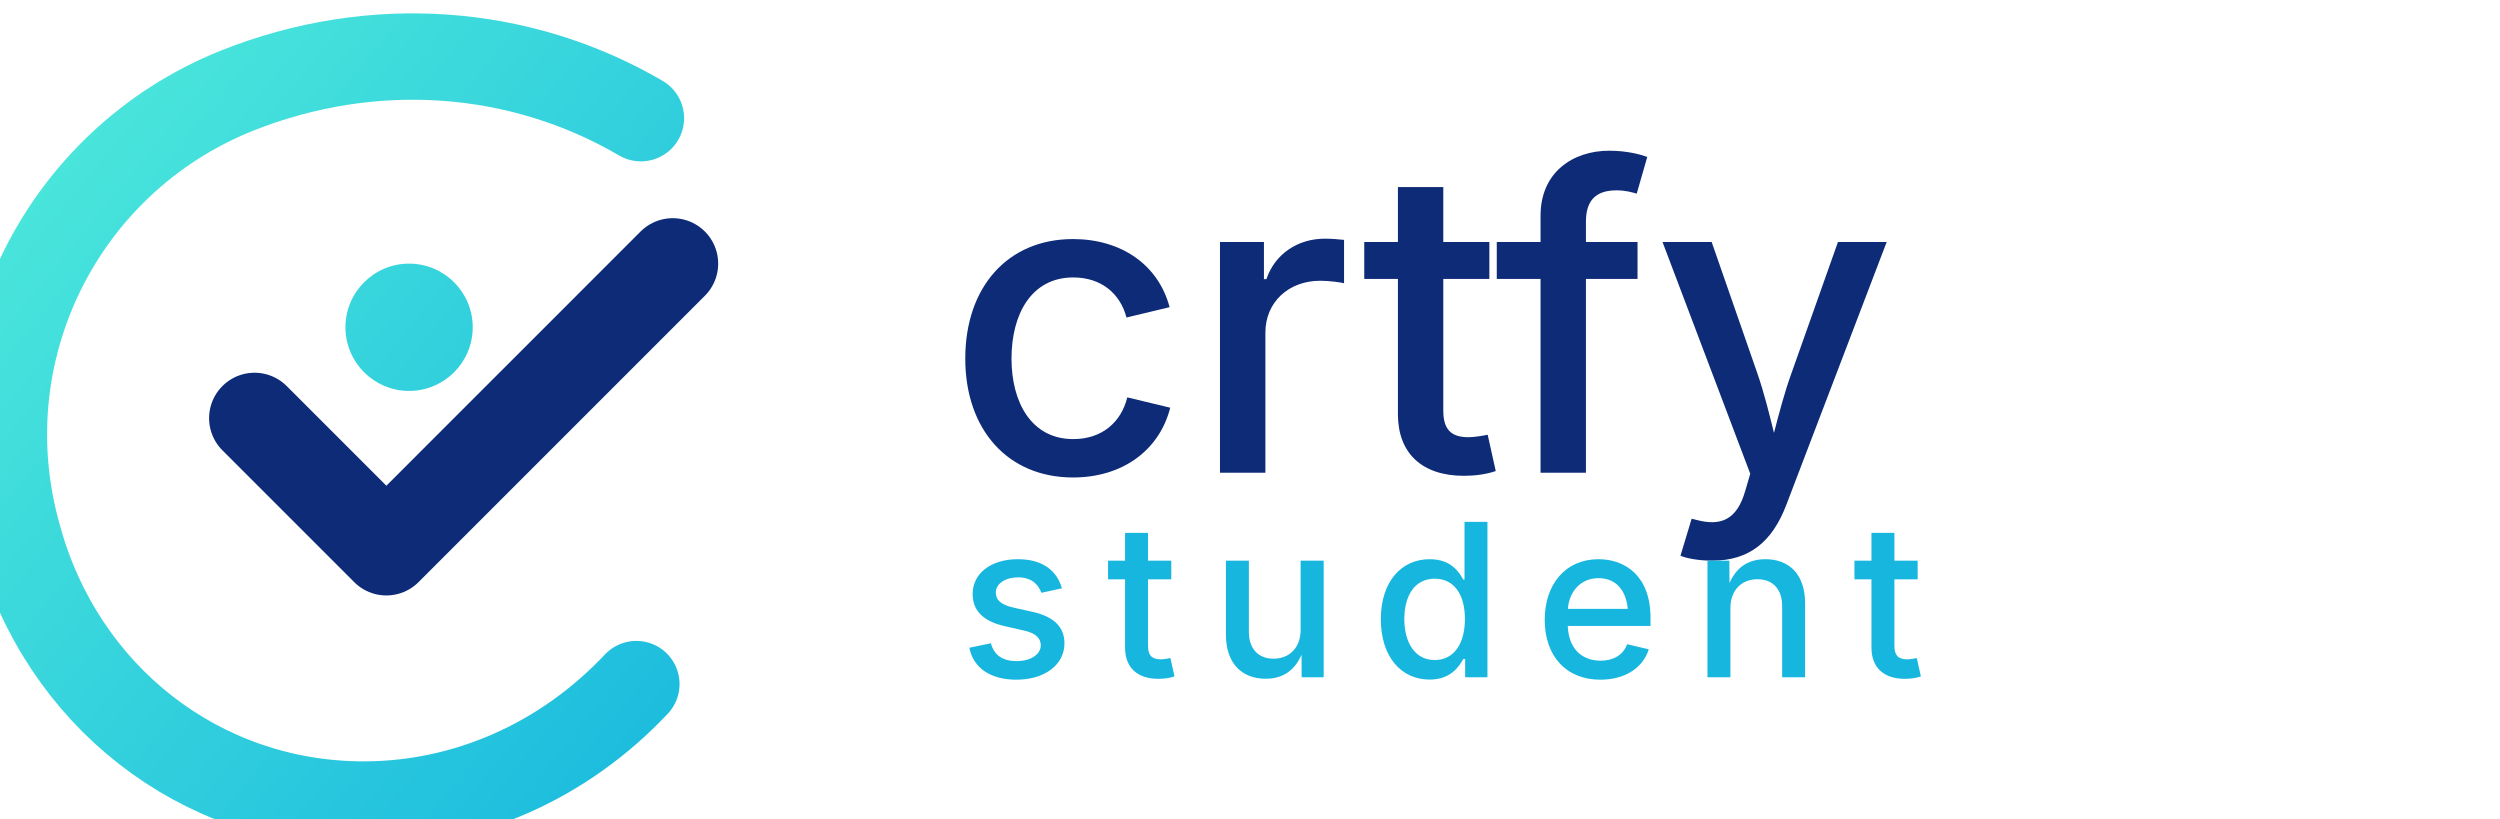
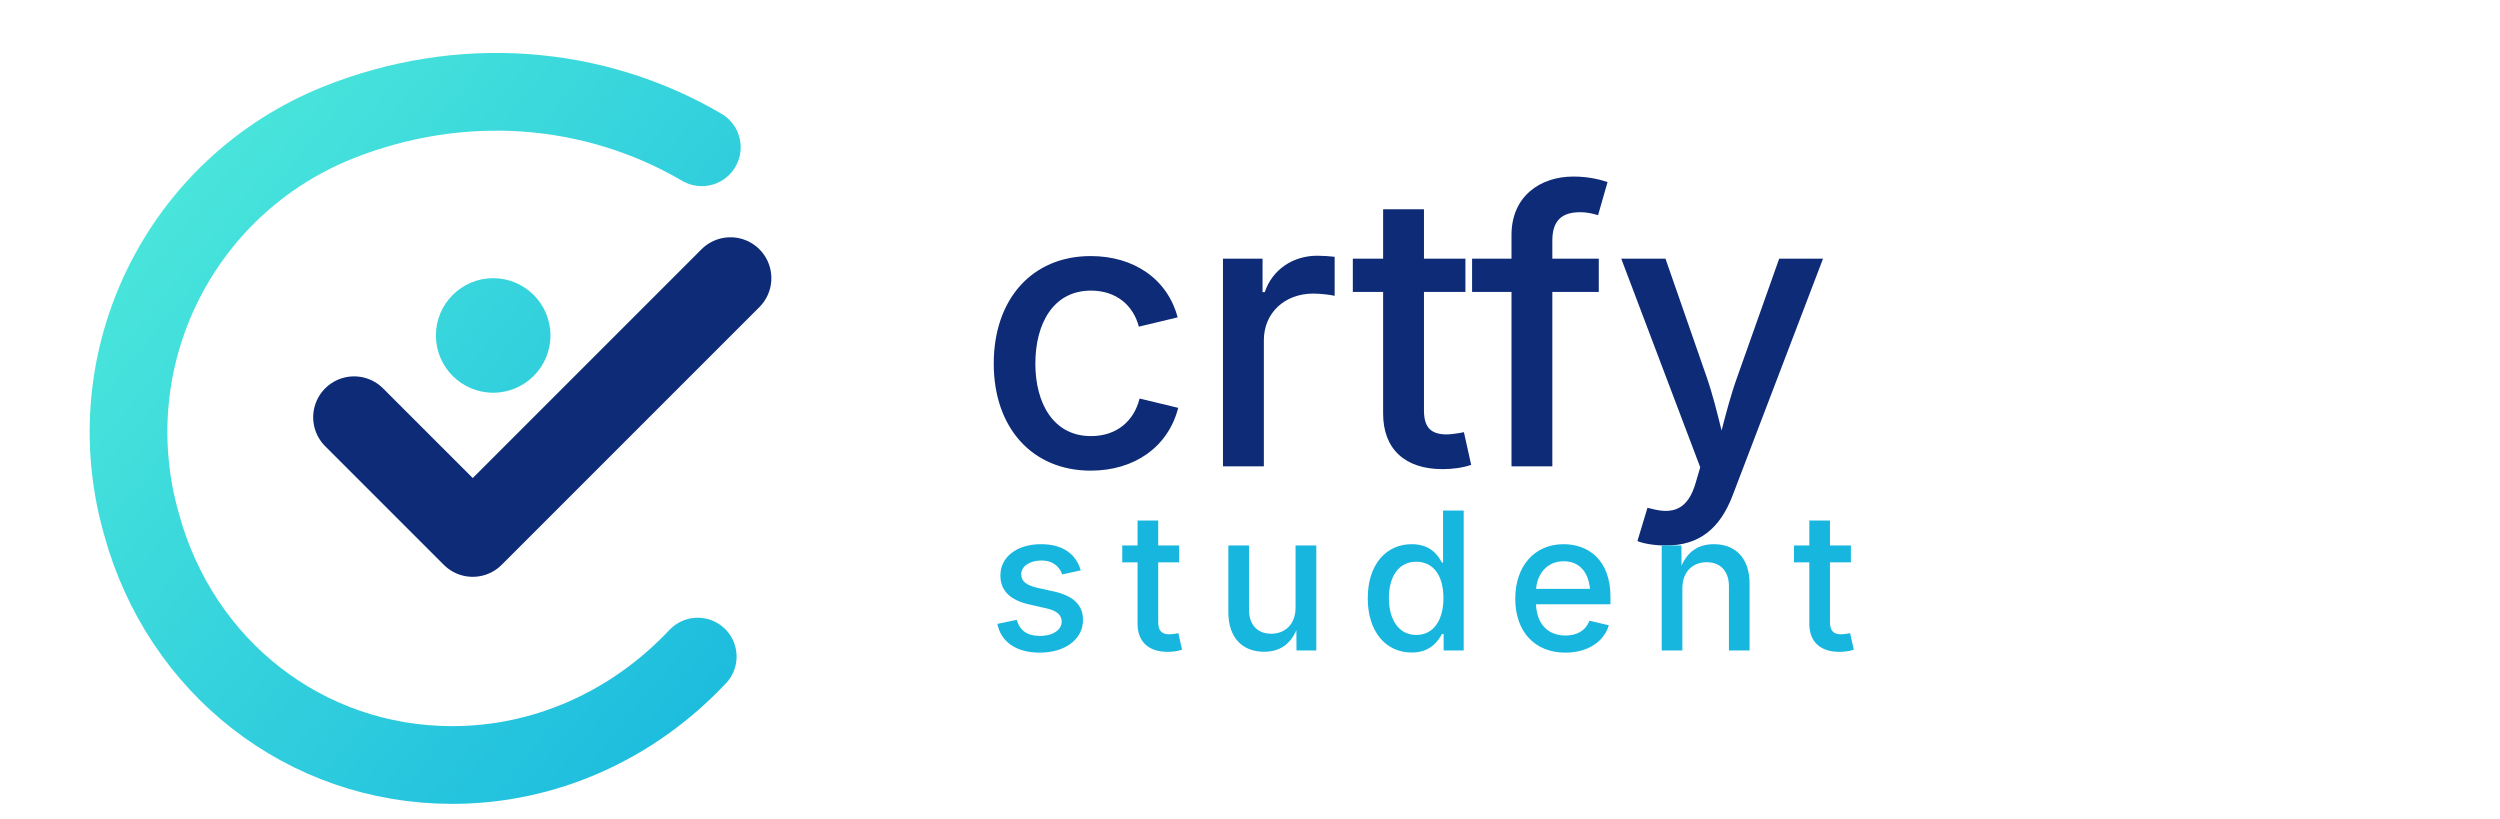
- <svg xmlns="http://www.w3.org/2000/svg" width="1100" height="360" viewBox="0 0 1100 360" fill="none">
+ <svg xmlns="http://www.w3.org/2000/svg" width="1100" height="360" viewBox="-40 -20 1180 400" fill="none">
  <defs>
    <linearGradient id="student-cyan" x1="26" y1="44" x2="364" y2="320" gradientUnits="userSpaceOnUse">
      <stop stop-color="#4BE7DB" />
      <stop offset="1" stop-color="#16B6DF" />
    </linearGradient>
  </defs>
  <path d="M282 52C229 21 164 16 104 40C27 71 -15 155 8 236C27 306 88 354 160 354C205 354 248 335 280 301" stroke="url(#student-cyan)" stroke-width="38" stroke-linecap="round" />
  <circle cx="180" cy="144" r="28" fill="url(#student-cyan)" />
  <path d="M112 184L170 242L296 116" stroke="#0E2B78" stroke-width="40" stroke-linecap="round" stroke-linejoin="round" />
  <text x="416" y="208" fill="#0E2B78" font-family="Inter, Arial, sans-serif" font-size="186" font-weight="500">crtfy</text>
  <text x="422" y="298" fill="url(#student-cyan)" font-family="Inter, Arial, sans-serif" font-size="94" font-weight="500" letter-spacing="14">student</text>
</svg>
